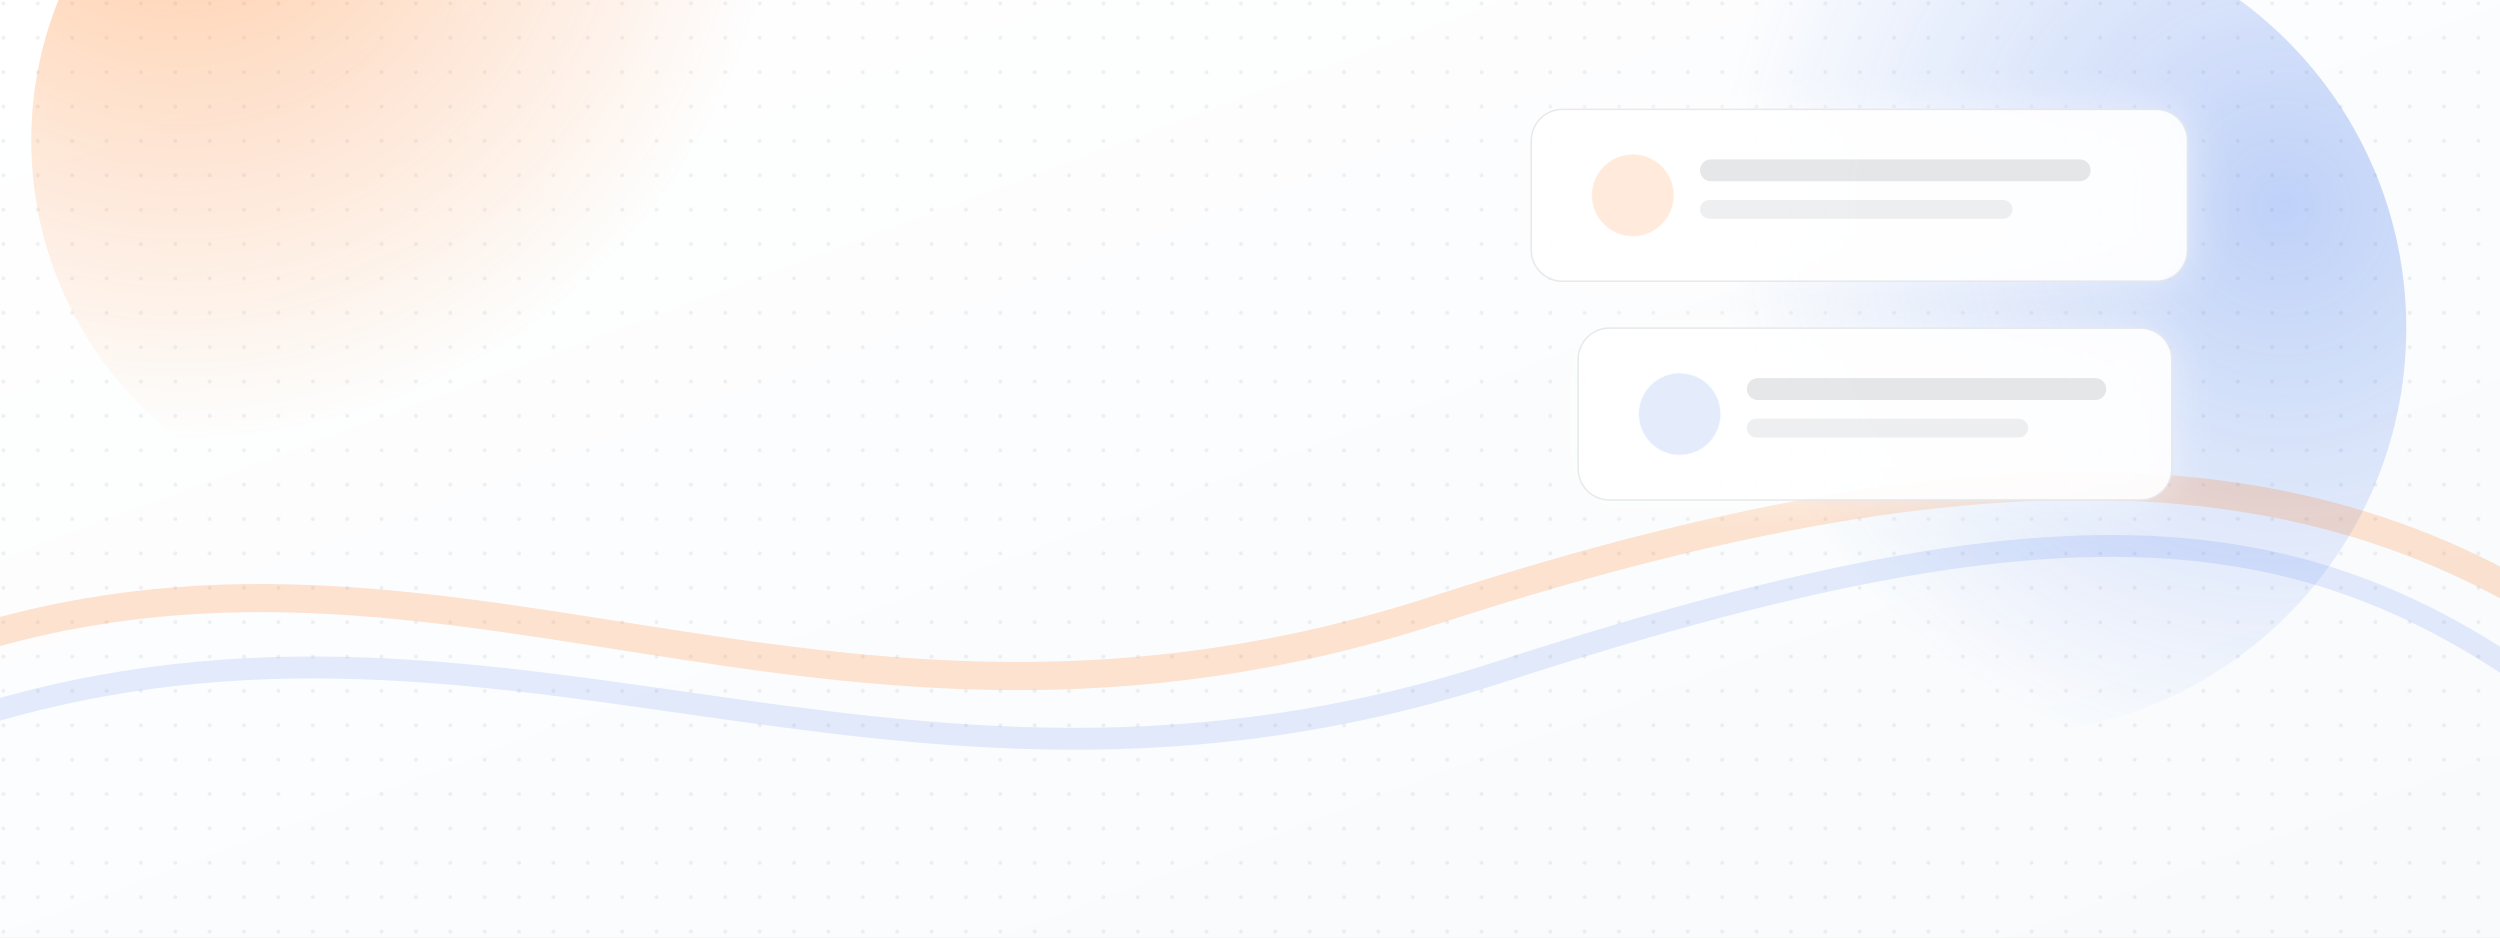
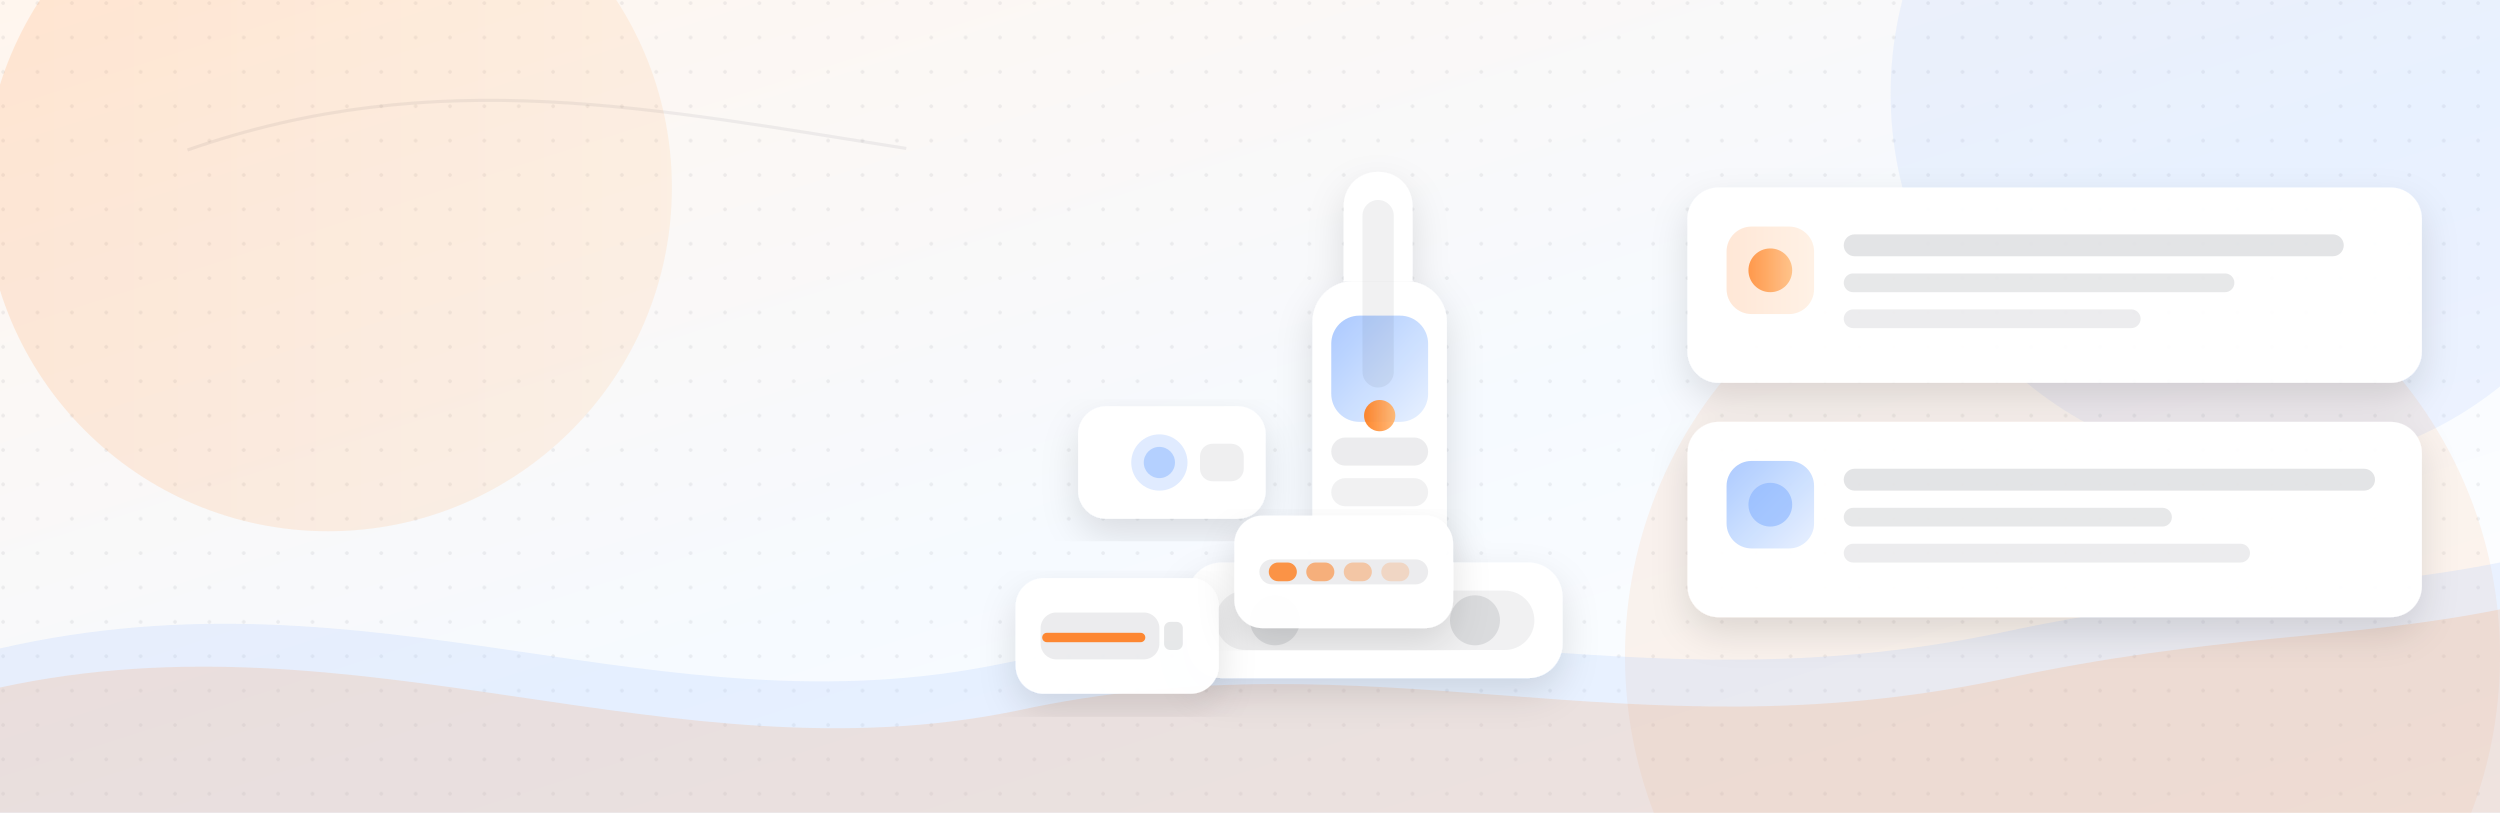
- <svg xmlns="http://www.w3.org/2000/svg" width="1600" height="600" viewBox="0 0 1600 600">
+ <svg xmlns="http://www.w3.org/2000/svg" width="1600" height="520" viewBox="0 0 1600 520" role="img" aria-label="Ilustración de aspirador y recambios">
  <defs>
-     <radialGradient id="g1" cx="20%" cy="10%" r="80%">
-       <stop offset="0" stop-color="#ff6a00" stop-opacity="0.35" />
-       <stop offset="1" stop-color="#ff6a00" stop-opacity="0" />
-     </radialGradient>
-     <radialGradient id="g2" cx="85%" cy="35%" r="70%">
-       <stop offset="0" stop-color="#2563eb" stop-opacity="0.28" />
-       <stop offset="1" stop-color="#2563eb" stop-opacity="0" />
-     </radialGradient>
-     <linearGradient id="g3" x1="0" y1="0" x2="1" y2="1">
-       <stop offset="0" stop-color="#ffffff" stop-opacity="1" />
-       <stop offset="1" stop-color="#f8fafc" stop-opacity="1" />
+     <linearGradient id="bg" x1="0" y1="0" x2="1" y2="1">
+       <stop offset="0" stop-color="#FFF6EE" />
+       <stop offset="0.55" stop-color="#F6FAFF" />
+       <stop offset="1" stop-color="#FFFFFF" />
    </linearGradient>
-     <pattern id="dots" x="0" y="0" width="22" height="22" patternUnits="userSpaceOnUse">
-       <circle cx="2.2" cy="2.2" r="1.3" fill="#111827" opacity="0.06" />
+     <linearGradient id="accent" x1="0" y1="0" x2="1" y2="0">
+       <stop offset="0" stop-color="#FF7A18" />
+       <stop offset="1" stop-color="#FFB36B" />
+     </linearGradient>
+     <linearGradient id="cool" x1="0" y1="0" x2="1" y2="1">
+       <stop offset="0" stop-color="#A7C7FF" />
+       <stop offset="1" stop-color="#E6F0FF" />
+     </linearGradient>
+     <filter id="softShadow" x="-20%" y="-20%" width="140%" height="140%">
+       <feDropShadow dx="0" dy="10" stdDeviation="12" flood-color="#0B1220" flood-opacity="0.12" />
+     </filter>
+     <pattern id="dots" width="22" height="22" patternUnits="userSpaceOnUse">
+       <circle cx="2" cy="2" r="1.2" fill="#0B1220" opacity="0.06" />
    </pattern>
-     <filter id="blur" x="-30%" y="-30%" width="160%" height="160%">
-       <feGaussianBlur stdDeviation="14" />
-     </filter>
  </defs>
-   <rect width="1600" height="600" fill="url(#g3)" />
-   <rect width="1600" height="600" fill="url(#dots)" />
-   <circle cx="260" cy="90" r="240" fill="url(#g1)" />
-   <circle cx="1280" cy="210" r="260" fill="url(#g2)" />
-   <path d="M-50 420 C 280 300, 520 520, 920 390 S 1530 300, 1700 440" fill="none" stroke="#ff6a00" stroke-opacity="0.18" stroke-width="18" stroke-linecap="round" />
-   <path d="M-50 470 C 310 340, 560 560, 960 430 S 1510 330, 1700 500" fill="none" stroke="#2563eb" stroke-opacity="0.12" stroke-width="14" stroke-linecap="round" />
-   <g filter="url(#blur)" opacity="0.55">
-     <rect x="980" y="70" rx="20" ry="20" width="420" height="110" fill="#ffffff" />
+   <rect width="1600" height="520" fill="url(#bg)" />
+   <rect width="1600" height="520" fill="url(#dots)" />
+   <circle cx="210" cy="120" r="220" fill="url(#accent)" opacity="0.14" />
+   <circle cx="1450" cy="60" r="240" fill="#7FAEFF" opacity="0.12" />
+   <circle cx="1320" cy="420" r="280" fill="#FF7A18" opacity="0.08" />
+   <path d="M0,415 C240,360 420,470 640,425 C880,375 1040,455 1280,405 C1420,375 1500,380 1600,360 L1600,520 L0,520 Z" fill="#A7C7FF" opacity="0.22" />
+   <path d="M0,440 C230,390 430,500 650,455 C880,405 1040,485 1280,435 C1420,405 1500,410 1600,390 L1600,520 L0,520 Z" fill="#FF7A18" opacity="0.14" />
+   <g filter="url(#softShadow)" opacity="0.98">
+     <rect x="1080" y="120" width="470" height="125" rx="20" fill="#FFFFFF" />
+     <rect x="1105" y="145" width="56" height="56" rx="16" fill="url(#accent)" opacity="0.18" />
+     <circle cx="1133" cy="173" r="14" fill="url(#accent)" opacity="0.75" />
+     <rect x="1180" y="150" width="320" height="14" rx="7" fill="#0B1220" opacity="0.12" />
+     <rect x="1180" y="175" width="250" height="12" rx="6" fill="#0B1220" opacity="0.10" />
+     <rect x="1180" y="198" width="190" height="12" rx="6" fill="#0B1220" opacity="0.08" />
+     <rect x="1080" y="270" width="470" height="125" rx="20" fill="#FFFFFF" />
+     <rect x="1105" y="295" width="56" height="56" rx="16" fill="url(#cool)" opacity="0.95" />
+     <circle cx="1133" cy="323" r="14" fill="#7FAEFF" opacity="0.55" />
+     <rect x="1180" y="300" width="340" height="14" rx="7" fill="#0B1220" opacity="0.12" />
+     <rect x="1180" y="325" width="210" height="12" rx="6" fill="#0B1220" opacity="0.10" />
+     <rect x="1180" y="348" width="260" height="12" rx="6" fill="#0B1220" opacity="0.08" />
  </g>
-   <g opacity="0.9">
-     <rect x="980" y="70" rx="20" ry="20" width="420" height="110" fill="#ffffff" stroke="#e5e7eb" />
-     <circle cx="1045" cy="125" r="26" fill="#ff6a00" opacity="0.16" stroke="#ff6a00" stroke-opacity="0.25" />
-     <rect x="1088" y="102" width="250" height="14" rx="7" fill="#111827" opacity="0.12" />
-     <rect x="1088" y="128" width="200" height="12" rx="6" fill="#111827" opacity="0.08" />
+   <g transform="translate(760,110)" filter="url(#softShadow)">
+     <rect x="0" y="250" width="240" height="74" rx="22" fill="#FFFFFF" />
+     <rect x="18" y="268" width="204" height="38" rx="19" fill="#0B1220" opacity="0.06" />
+     <circle cx="56" cy="287" r="16" fill="#0B1220" opacity="0.10" />
+     <circle cx="184" cy="287" r="16" fill="#0B1220" opacity="0.10" />
+     <rect x="80" y="70" width="86" height="195" rx="26" fill="#FFFFFF" />
+     <rect x="92" y="92" width="62" height="68" rx="18" fill="url(#cool)" opacity="0.95" />
+     <rect x="92" y="170" width="62" height="18" rx="9" fill="#0B1220" opacity="0.08" />
+     <rect x="92" y="196" width="62" height="18" rx="9" fill="#0B1220" opacity="0.06" />
+     <path d="M122 0 C135 0 144 10 144 22 L144 70 L100 70 L100 22 C100 10 109 0 122 0 Z" fill="#FFFFFF" />
+     <rect x="112" y="18" width="20" height="120" rx="10" fill="#0B1220" opacity="0.06" />
+     <circle cx="123" cy="156" r="10" fill="url(#accent)" opacity="0.9" />
  </g>
-   <g filter="url(#blur)" opacity="0.48">
-     <rect x="1010" y="210" rx="20" ry="20" width="380" height="110" fill="#ffffff" />
+   <g transform="translate(650,120)" opacity="0.98">
+     <g transform="translate(0,250)" filter="url(#softShadow)">
+       <rect x="0" y="0" width="130" height="74" rx="18" fill="#FFFFFF" />
+       <rect x="16" y="22" width="76" height="30" rx="10" fill="#0B1220" opacity="0.08" />
+       <rect x="95" y="28" width="12" height="18" rx="4" fill="#0B1220" opacity="0.10" />
+       <path d="M20 38 H80" stroke="#FF7A18" stroke-width="6" stroke-linecap="round" opacity="0.9" />
+     </g>
+     <g transform="translate(40,140)" filter="url(#softShadow)">
+       <rect x="0" y="0" width="120" height="72" rx="18" fill="#FFFFFF" />
+       <circle cx="52" cy="36" r="18" fill="#7FAEFF" opacity="0.25" />
+       <circle cx="52" cy="36" r="10" fill="#7FAEFF" opacity="0.45" />
+       <rect x="78" y="24" width="28" height="24" rx="8" fill="#0B1220" opacity="0.07" />
+     </g>
+     <g transform="translate(140,210)" filter="url(#softShadow)">
+       <rect x="0" y="0" width="140" height="72" rx="18" fill="#FFFFFF" />
+       <rect x="16" y="28" width="108" height="16" rx="8" fill="#0B1220" opacity="0.08" />
+       <rect x="22" y="30" width="18" height="12" rx="6" fill="#FF7A18" opacity="0.8" />
+       <rect x="46" y="30" width="18" height="12" rx="6" fill="#FF7A18" opacity="0.55" />
+       <rect x="70" y="30" width="18" height="12" rx="6" fill="#FF7A18" opacity="0.35" />
+       <rect x="94" y="30" width="18" height="12" rx="6" fill="#FF7A18" opacity="0.2" />
+     </g>
  </g>
-   <g opacity="0.9">
-     <rect x="1010" y="210" rx="20" ry="20" width="380" height="110" fill="#ffffff" stroke="#e5e7eb" />
-     <circle cx="1075" cy="265" r="26" fill="#2563eb" opacity="0.14" stroke="#2563eb" stroke-opacity="0.22" />
-     <rect x="1118" y="242" width="230" height="14" rx="7" fill="#111827" opacity="0.12" />
-     <rect x="1118" y="268" width="180" height="12" rx="6" fill="#111827" opacity="0.08" />
-   </g>
+   <path d="M120,96 C280,40 420,70 580,95" stroke="#0B1220" stroke-width="2" opacity="0.06" fill="none" />
</svg>
